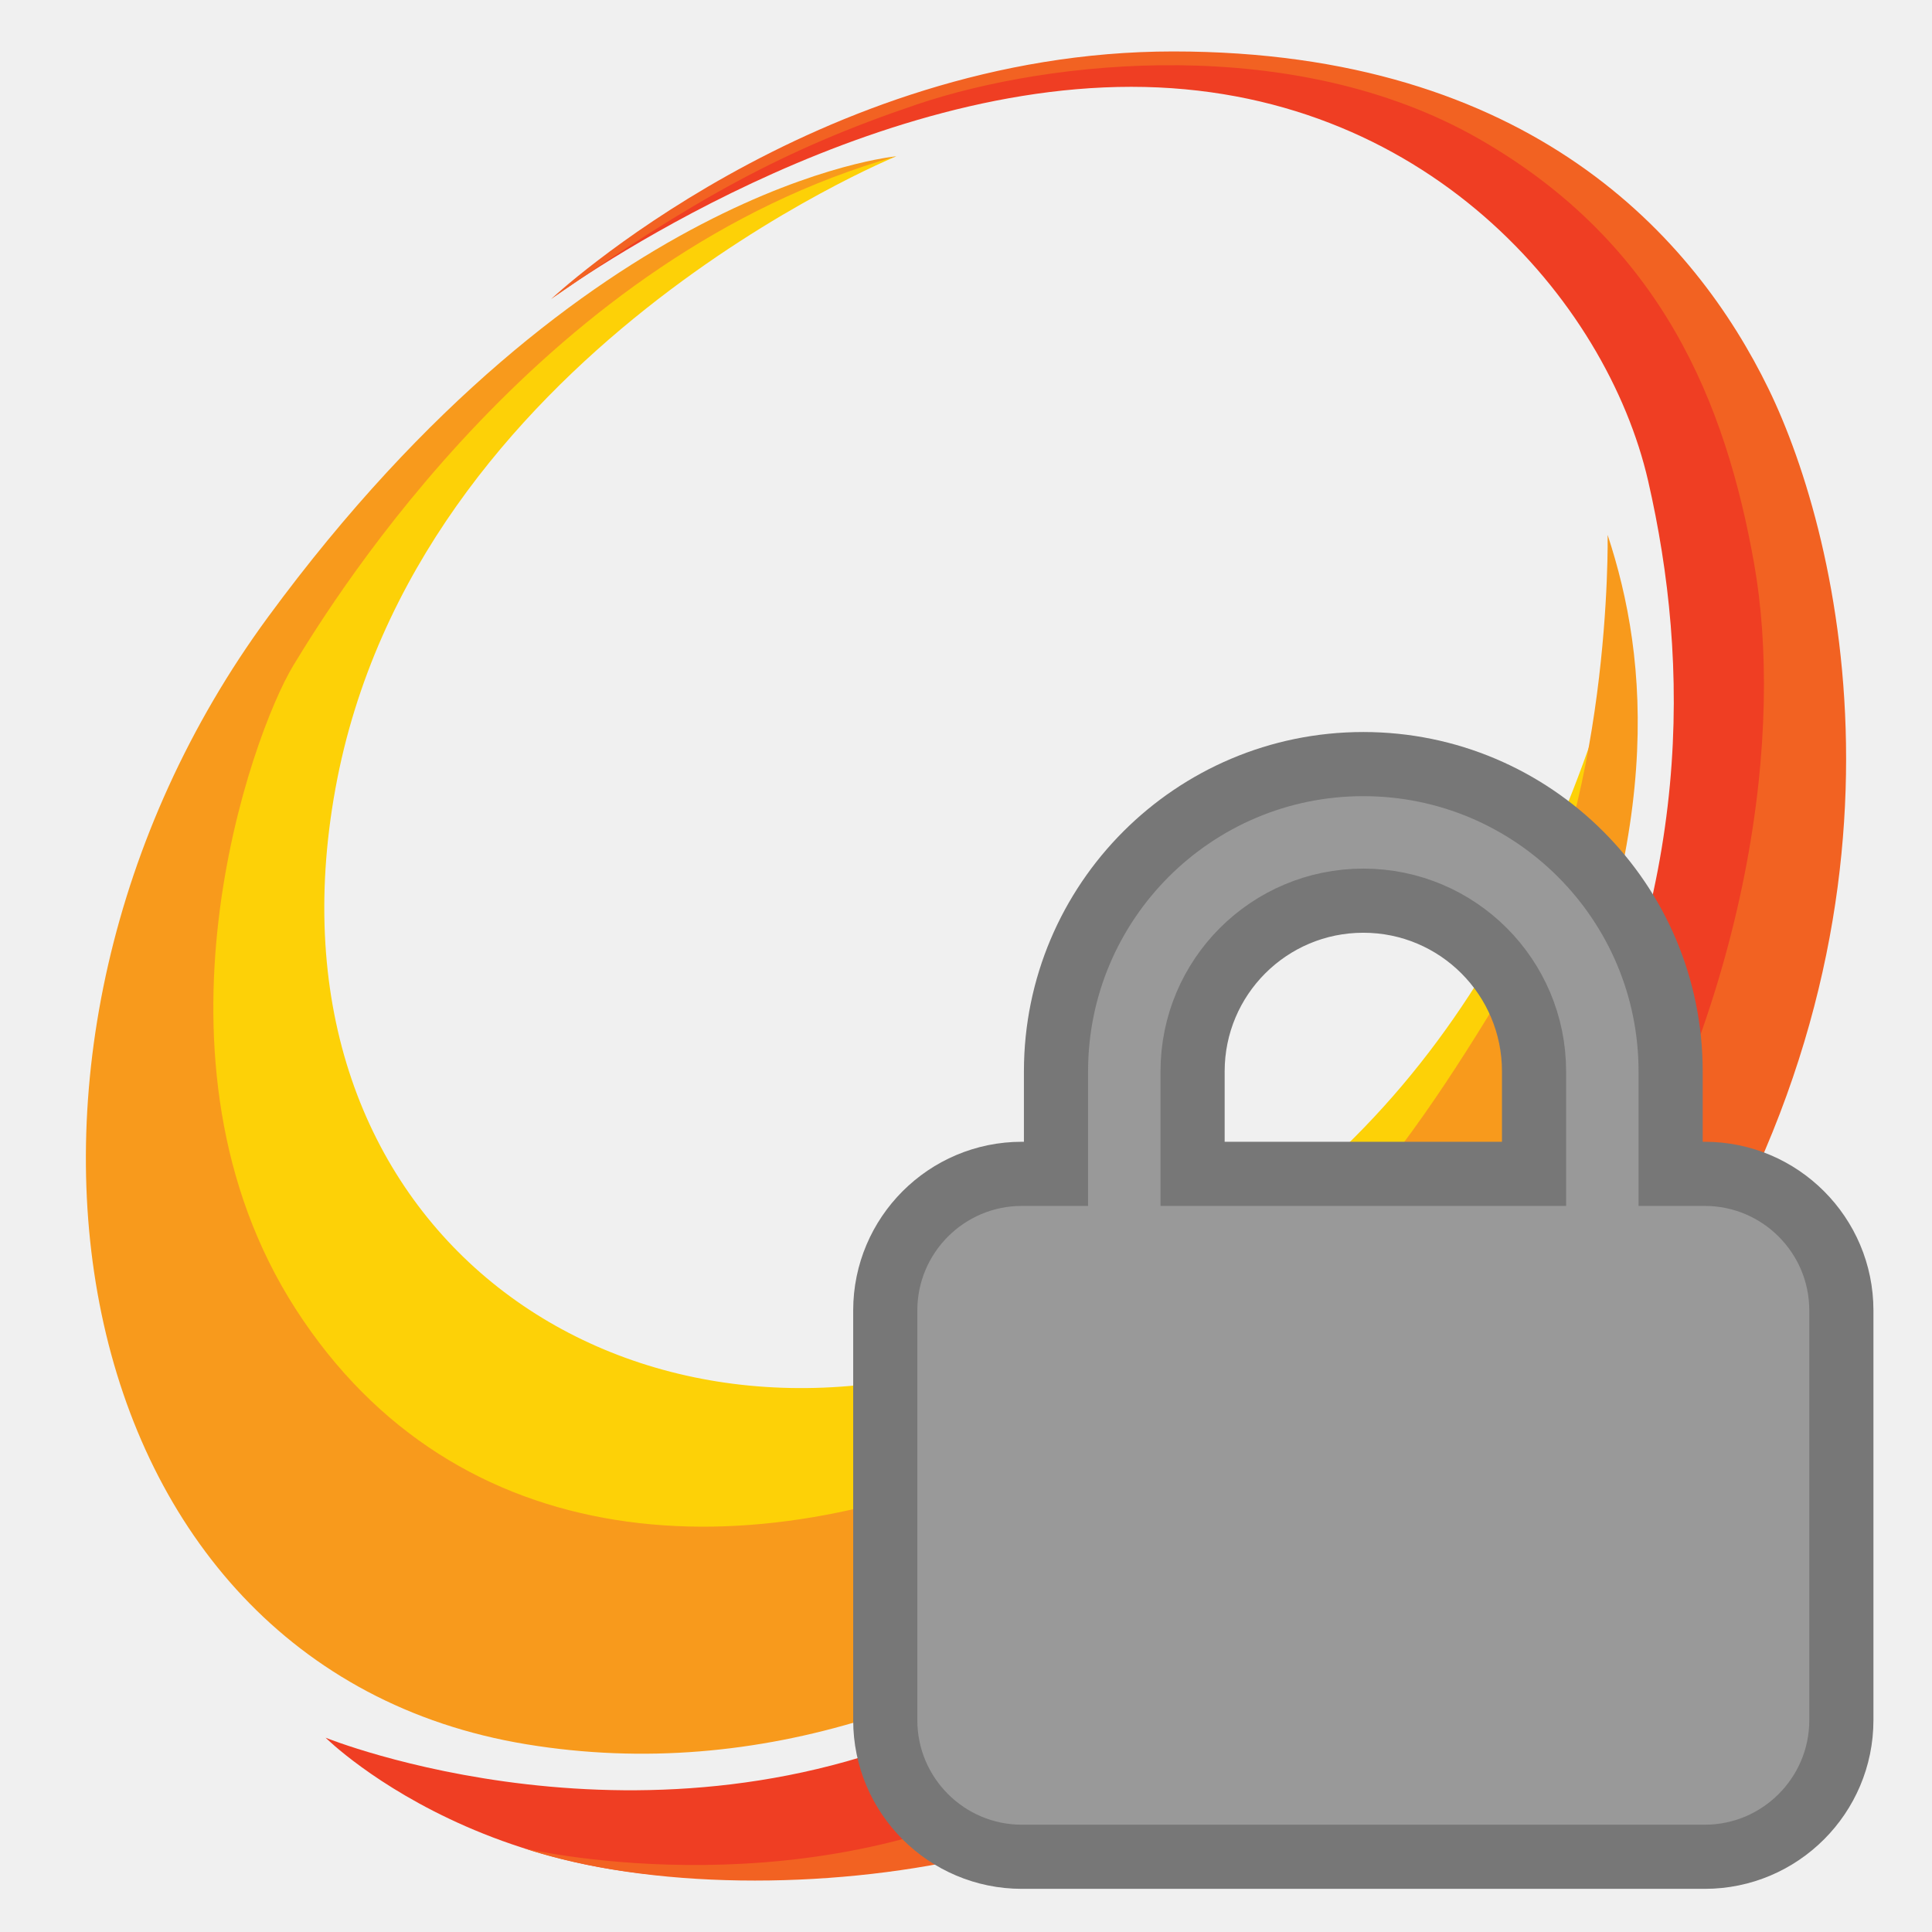
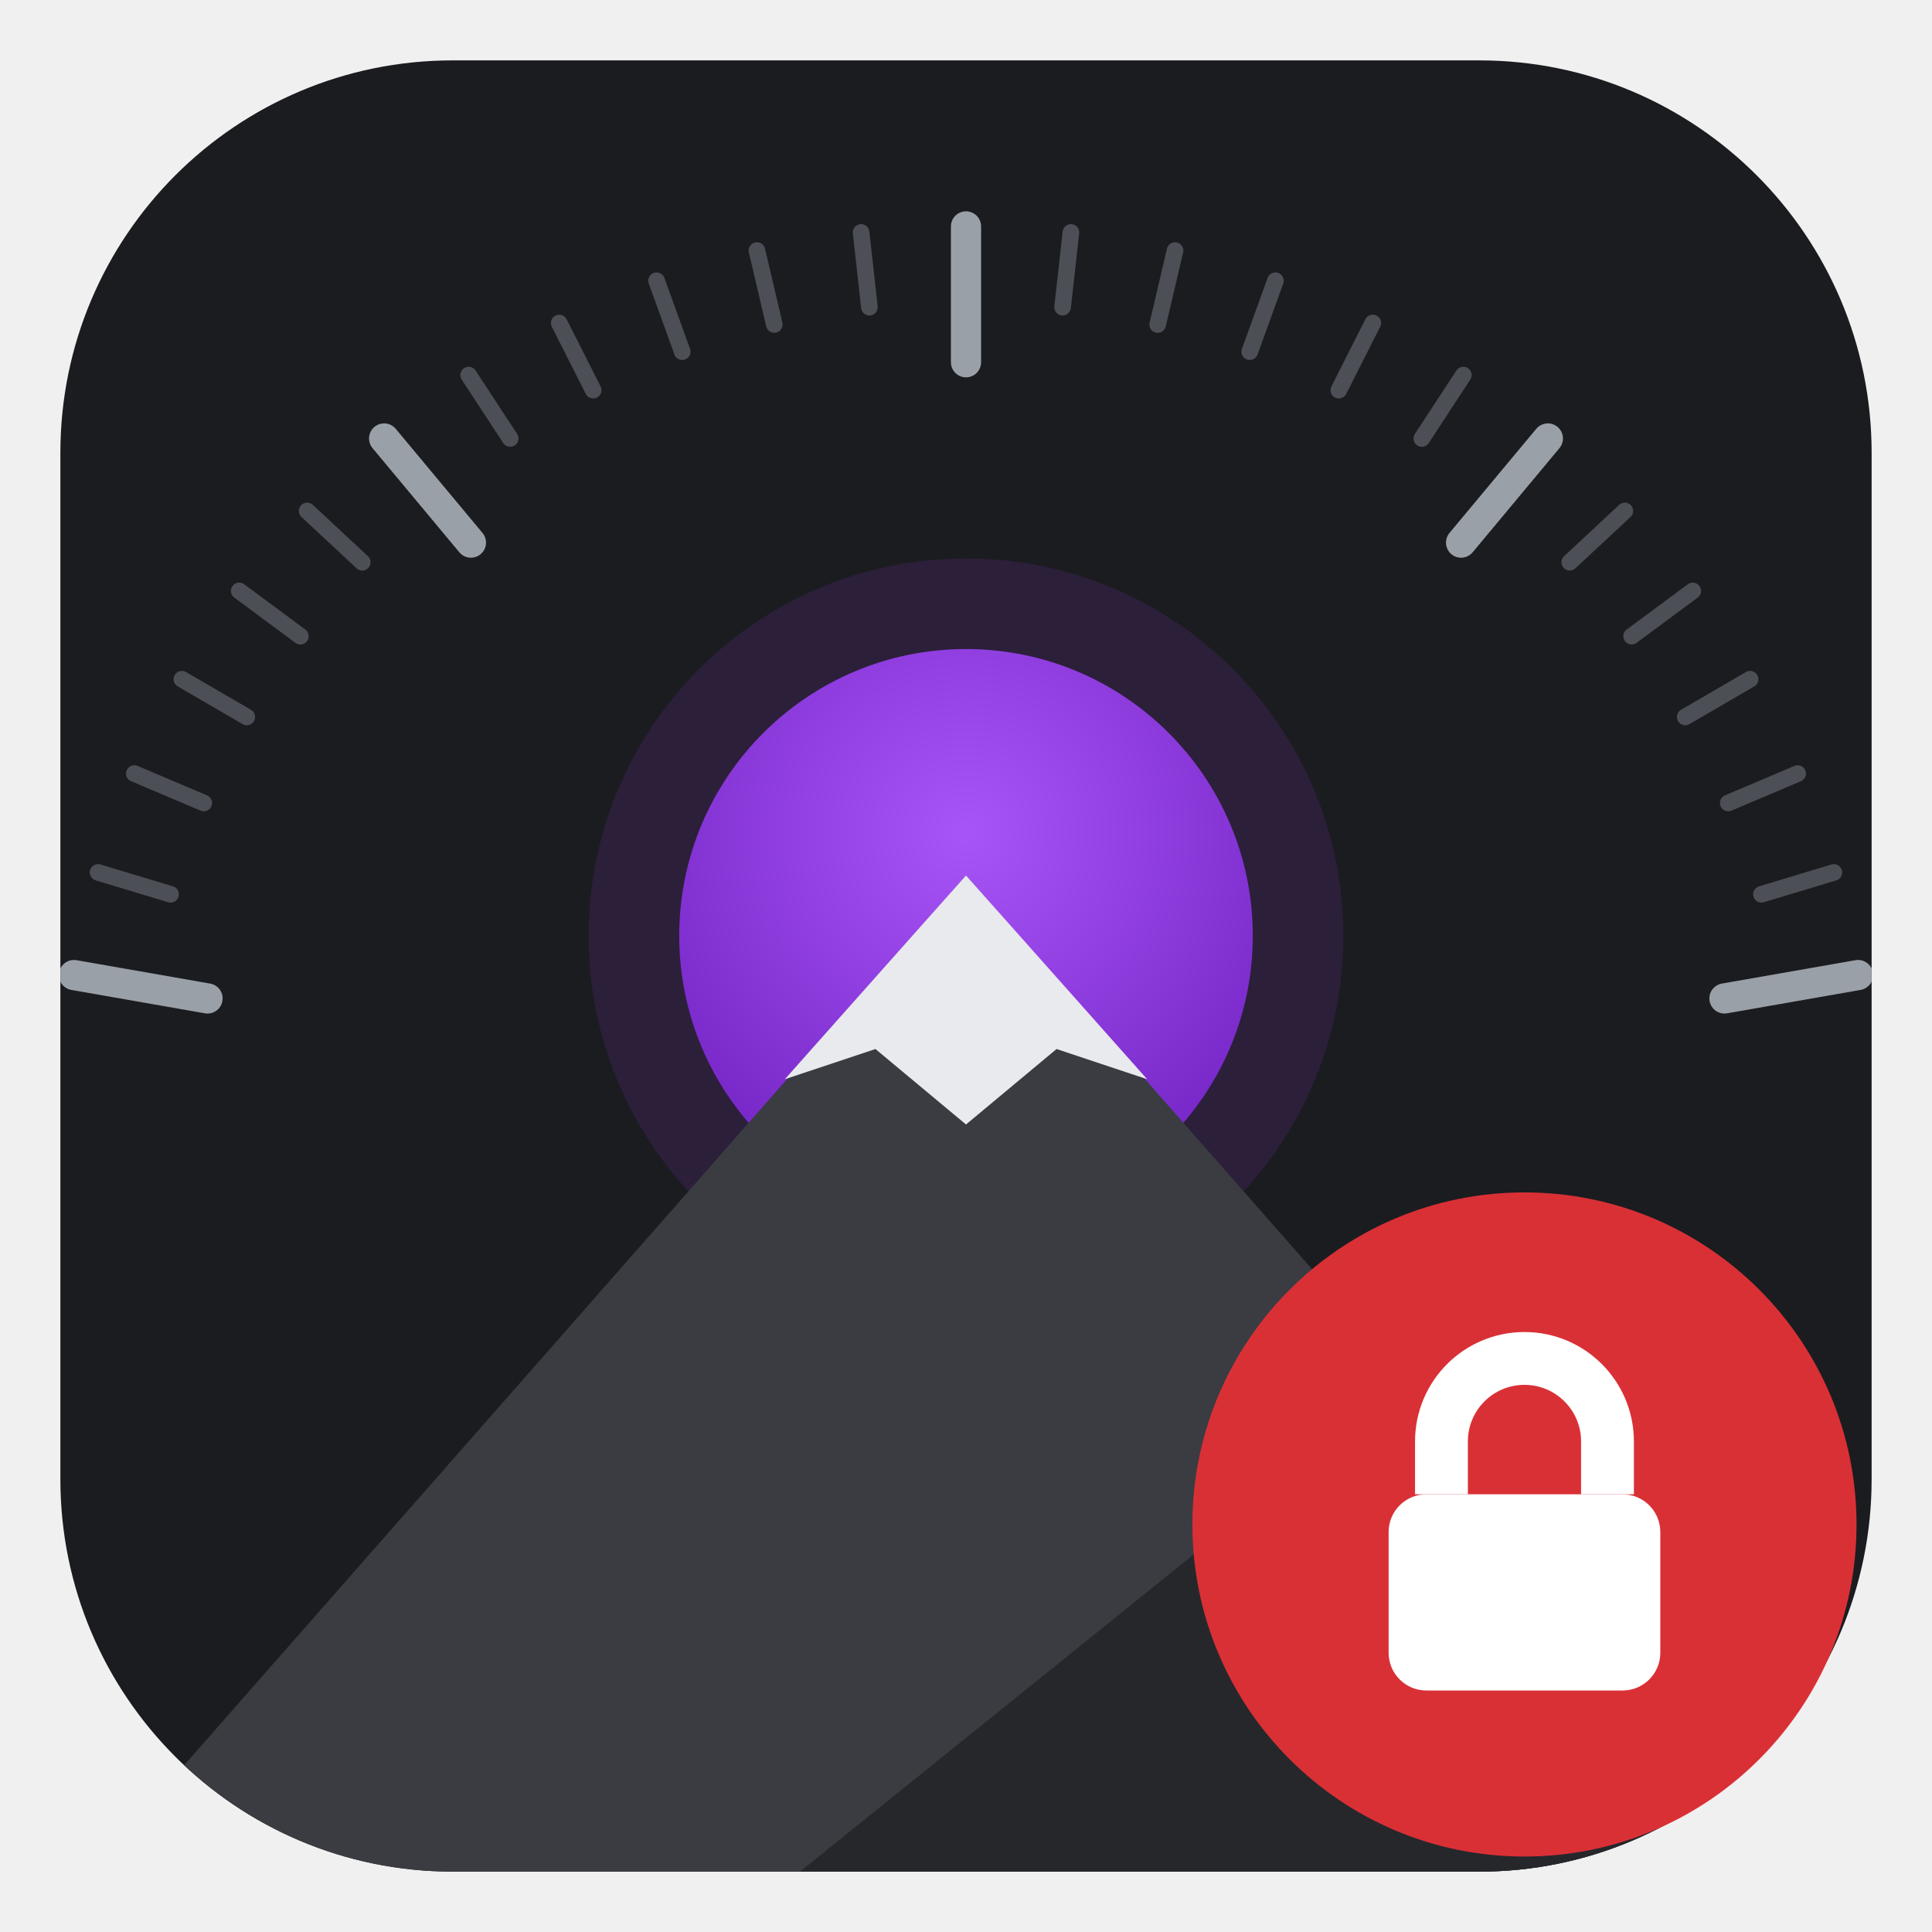
- <svg xmlns="http://www.w3.org/2000/svg" version="1.1" id="Sunshine_Logo" x="0px" y="0px" width="256px" height="256px" viewBox="0 0 256 256" style="enable-background:new 0 0 256 256;" xml:space="preserve">
-   <defs id="defs15" />
-   <style type="text/css" id="style2">
- 	.st0{fill:#FDD107;}
- 	.st1{fill:#F89A1C;}
- 	.st2{fill:#EF3E23;}
- 	.st3{fill:#F26222;}
- </style>
-   <path class="st0" d="M118.769,20.712c0,0-63.833,26-74.333,83.833s37.167,91.5,86.333,75.333  s70.333-51,81.833-87c0,0-9.333,100.5-96.167,115.5s-118.167-50-82.167-119.833  C44.269,67.045,80.519,29.629,118.769,20.712z" id="path4" />
-   <path class="st1" d="M118.769,20.712c0,0-41.125,3.667-83.25,61.042s-28.125,139.125,34.25,149.375  s115.875-44.875,133.5-82.375s15.167-61.458,9.75-77.875c0,0,0.667,36.417-13.333,59.667  s-29.75,46.333-65.083,62.167s-74.167,13.75-95.417-19.25s-5.917-76.083-0.292-85.333  S72.394,33.795,118.769,20.712z" id="path6" />
-   <path class="st2" d="M73.019,39.629c0,0,38.125-28.125,76.875-28.125s63,28.25,68.5,52.25s6,54.125-11.5,87.625  s-37.375,56-79.125,76.125s-84.625,2.75-84.625,2.75s25.977,25.875,71.051,16.5  c45.074-9.375,82.241-40.875,98.407-69.5s28.792-57.375,27.667-92.25s-23.75-54.5-31.25-60.25  s-23.188-17.812-58.188-16.562S86.456,29.816,73.019,39.629z" id="path8" />
-   <path class="st3" d="M73.019,39.629c0,0,35-32.812,82.437-32.812s69.188,24.812,78.875,44.688  s21.812,70-12.188,123s-74.625,67.375-93.625,71.625s-42.431,4.269-59.111-1.23  c0,0,35.195,8.397,66.778-7.437s51.667-32.167,74.083-68.833  s25.917-72.75,22.167-93.917s-12.167-42.417-36.5-56.333s-56.729-10.531-74.479-4.531  S91.988,26.41,73.019,39.629z" id="path10" />
-   <path d="m 158.023,141.967 v 13.574 h 45.246 v -13.574 c 0,-12.499 -10.124,-22.623 -22.623,-22.623 -12.499,0 -22.623,10.124 -22.623,22.623 z m -18.098,13.574 v -13.574 c 0,-22.482 18.24,-40.721 40.721,-40.721 22.482,0 40.721,18.24 40.721,40.721 v 13.574 h 4.525 c 9.982,0 18.098,8.116 18.098,18.098 v 54.295 c 0,9.982 -8.116,18.098 -18.098,18.098 H 135.4 c -9.982,0 -18.098,-8.116 -18.098,-18.098 v -54.295 c 0,-9.982 8.116,-18.098 18.098,-18.098 z" id="path240" style="stroke-width:8.5;stroke:#777777;stroke-opacity:1;stroke-dasharray:none;fill:#999999;fill-opacity:1" />
+ <svg xmlns="http://www.w3.org/2000/svg" viewBox="0 0 256 256">
+   <defs>
+     <radialGradient id="sun" cx="50%" cy="32%" r="72%">
+       <stop offset="0%" stop-color="#a855f7" />
+       <stop offset="100%" stop-color="#7222c2" />
+     </radialGradient>
+     <clipPath id="sq">
+       <rect x="8" y="8" width="240" height="240" rx="52" />
+     </clipPath>
+   </defs>
+   <rect x="8" y="8" width="240" height="240" rx="52" fill="#1b1c1f" />
+   <g clip-path="url(#sq)">
+     <line x1="27.5" y1="132.3" x2="9.8" y2="129.2" stroke="#9aa0a8" stroke-width="4" stroke-linecap="round" />
+     <line x1="22.6" y1="118.5" x2="13.0" y2="115.6" stroke="#4c4f55" stroke-width="2.2" stroke-linecap="round" />
+     <line x1="27.0" y1="106.4" x2="17.8" y2="102.5" stroke="#4c4f55" stroke-width="2.2" stroke-linecap="round" />
+     <line x1="32.7" y1="95.0" x2="24.1" y2="90.0" stroke="#4c4f55" stroke-width="2.2" stroke-linecap="round" />
+     <line x1="39.8" y1="84.3" x2="31.7" y2="78.3" stroke="#4c4f55" stroke-width="2.2" stroke-linecap="round" />
+     <line x1="48.0" y1="74.5" x2="40.7" y2="67.7" stroke="#4c4f55" stroke-width="2.2" stroke-linecap="round" />
+     <line x1="62.4" y1="71.9" x2="50.9" y2="58.1" stroke="#9aa0a8" stroke-width="4" stroke-linecap="round" />
+     <line x1="67.6" y1="58.1" x2="62.1" y2="49.7" stroke="#4c4f55" stroke-width="2.2" stroke-linecap="round" />
+     <line x1="78.6" y1="51.7" x2="74.1" y2="42.8" stroke="#4c4f55" stroke-width="2.2" stroke-linecap="round" />
+     <line x1="90.4" y1="46.6" x2="87.0" y2="37.2" stroke="#4c4f55" stroke-width="2.2" stroke-linecap="round" />
+     <line x1="102.6" y1="43.0" x2="100.3" y2="33.2" stroke="#4c4f55" stroke-width="2.2" stroke-linecap="round" />
+     <line x1="115.2" y1="40.7" x2="114.1" y2="30.8" stroke="#4c4f55" stroke-width="2.2" stroke-linecap="round" />
+     <line x1="128.0" y1="48.0" x2="128.0" y2="30.0" stroke="#9aa0a8" stroke-width="4" stroke-linecap="round" />
+     <line x1="140.8" y1="40.7" x2="141.9" y2="30.8" stroke="#4c4f55" stroke-width="2.2" stroke-linecap="round" />
+     <line x1="153.4" y1="43.0" x2="155.7" y2="33.2" stroke="#4c4f55" stroke-width="2.2" stroke-linecap="round" />
+     <line x1="165.6" y1="46.6" x2="169.0" y2="37.2" stroke="#4c4f55" stroke-width="2.2" stroke-linecap="round" />
+     <line x1="177.4" y1="51.7" x2="181.9" y2="42.8" stroke="#4c4f55" stroke-width="2.2" stroke-linecap="round" />
+     <line x1="188.4" y1="58.1" x2="193.9" y2="49.7" stroke="#4c4f55" stroke-width="2.2" stroke-linecap="round" />
+     <line x1="193.6" y1="71.9" x2="205.1" y2="58.1" stroke="#9aa0a8" stroke-width="4" stroke-linecap="round" />
+     <line x1="208.0" y1="74.5" x2="215.3" y2="67.7" stroke="#4c4f55" stroke-width="2.2" stroke-linecap="round" />
+     <line x1="216.2" y1="84.3" x2="224.3" y2="78.3" stroke="#4c4f55" stroke-width="2.2" stroke-linecap="round" />
+     <line x1="223.3" y1="95.0" x2="231.9" y2="90.0" stroke="#4c4f55" stroke-width="2.2" stroke-linecap="round" />
+     <line x1="229.0" y1="106.4" x2="238.2" y2="102.5" stroke="#4c4f55" stroke-width="2.2" stroke-linecap="round" />
+     <line x1="233.4" y1="118.5" x2="243.0" y2="115.6" stroke="#4c4f55" stroke-width="2.2" stroke-linecap="round" />
+     <line x1="228.5" y1="132.3" x2="246.2" y2="129.2" stroke="#9aa0a8" stroke-width="4" stroke-linecap="round" />
+     <circle cx="128" cy="124" r="50" fill="#8b30d9" opacity="0.15" />
+     <circle cx="128" cy="124" r="38" fill="url(#sun)" />
+     <polygon points="128,116 244,248 12,248" fill="#3a3c42" />
+     <polygon points="128,116 152,143 140,139 128,149 116,139 104,143" fill="#e8eaee" />
+     <polygon points="178,190 250,248 106,248" fill="#26272b" />
+   </g>
+   <circle cx="202" cy="202" r="44" fill="#D93036" />
+   <rect x="184" y="198" width="36" height="26" rx="5" fill="#fff" />
+   <path d="M191 198 v-7 a11 11 0 0 1 22 0 v7" fill="none" stroke="#fff" stroke-width="7" />
</svg>
